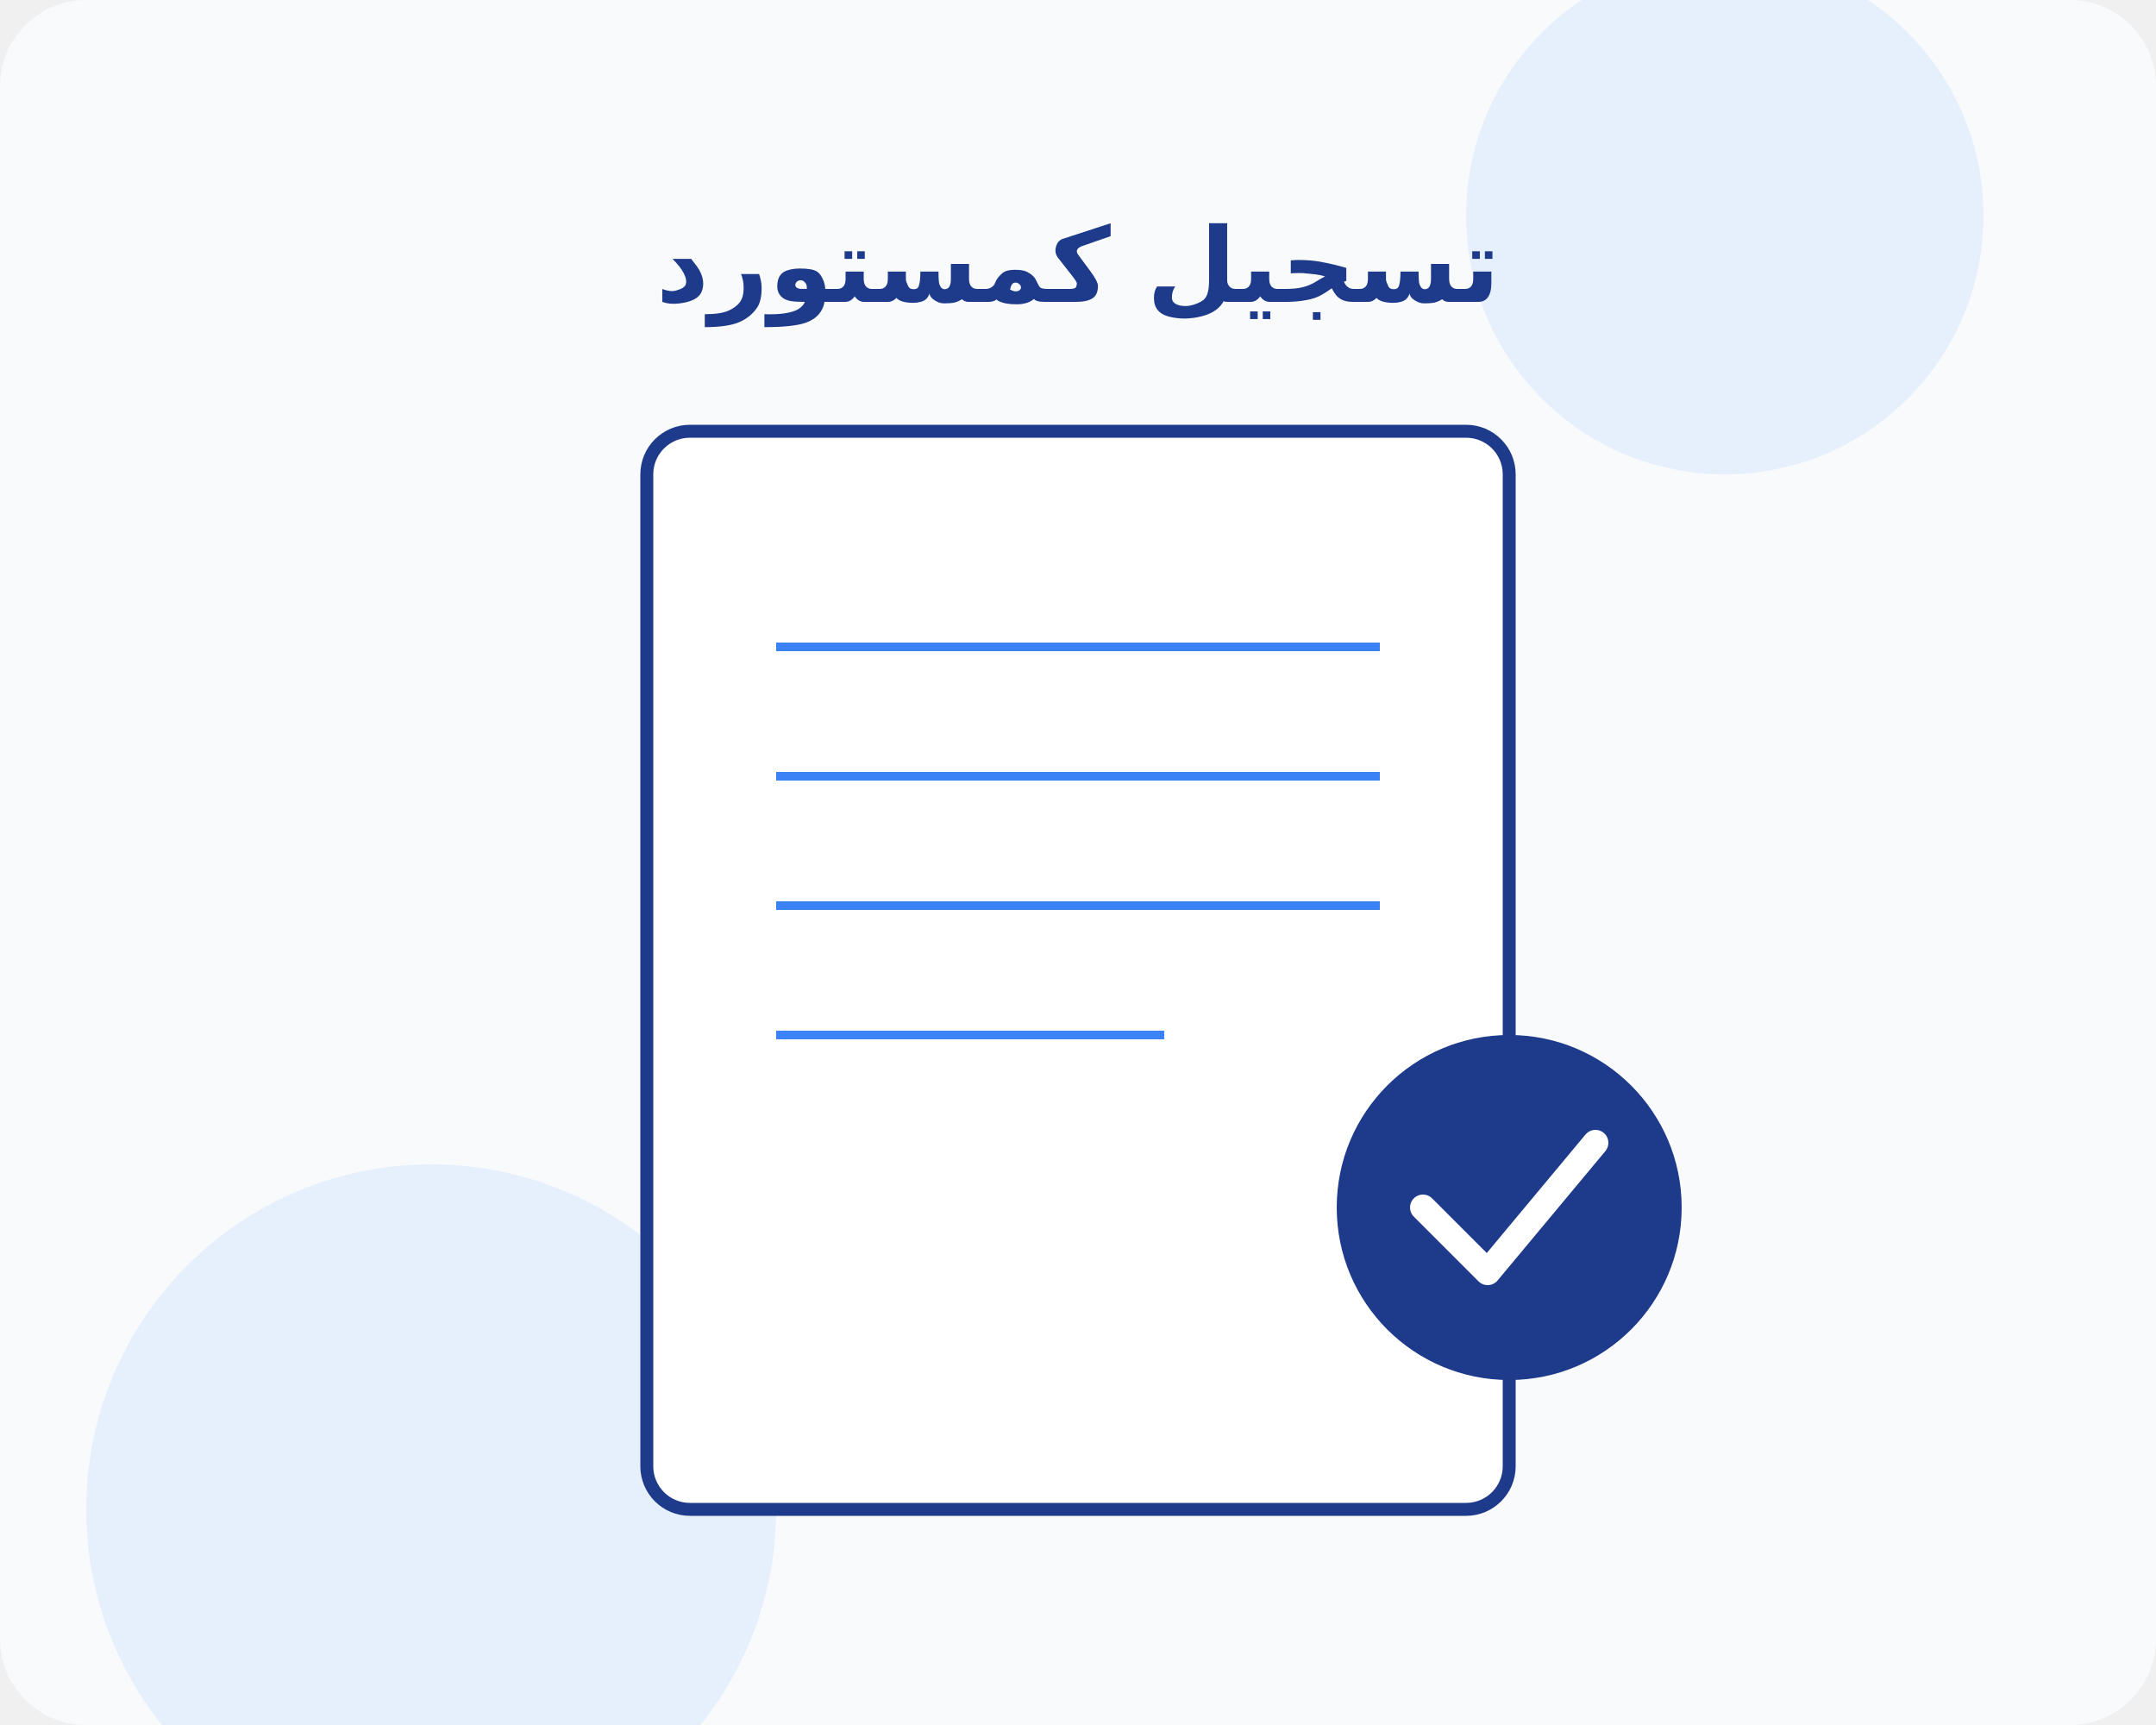
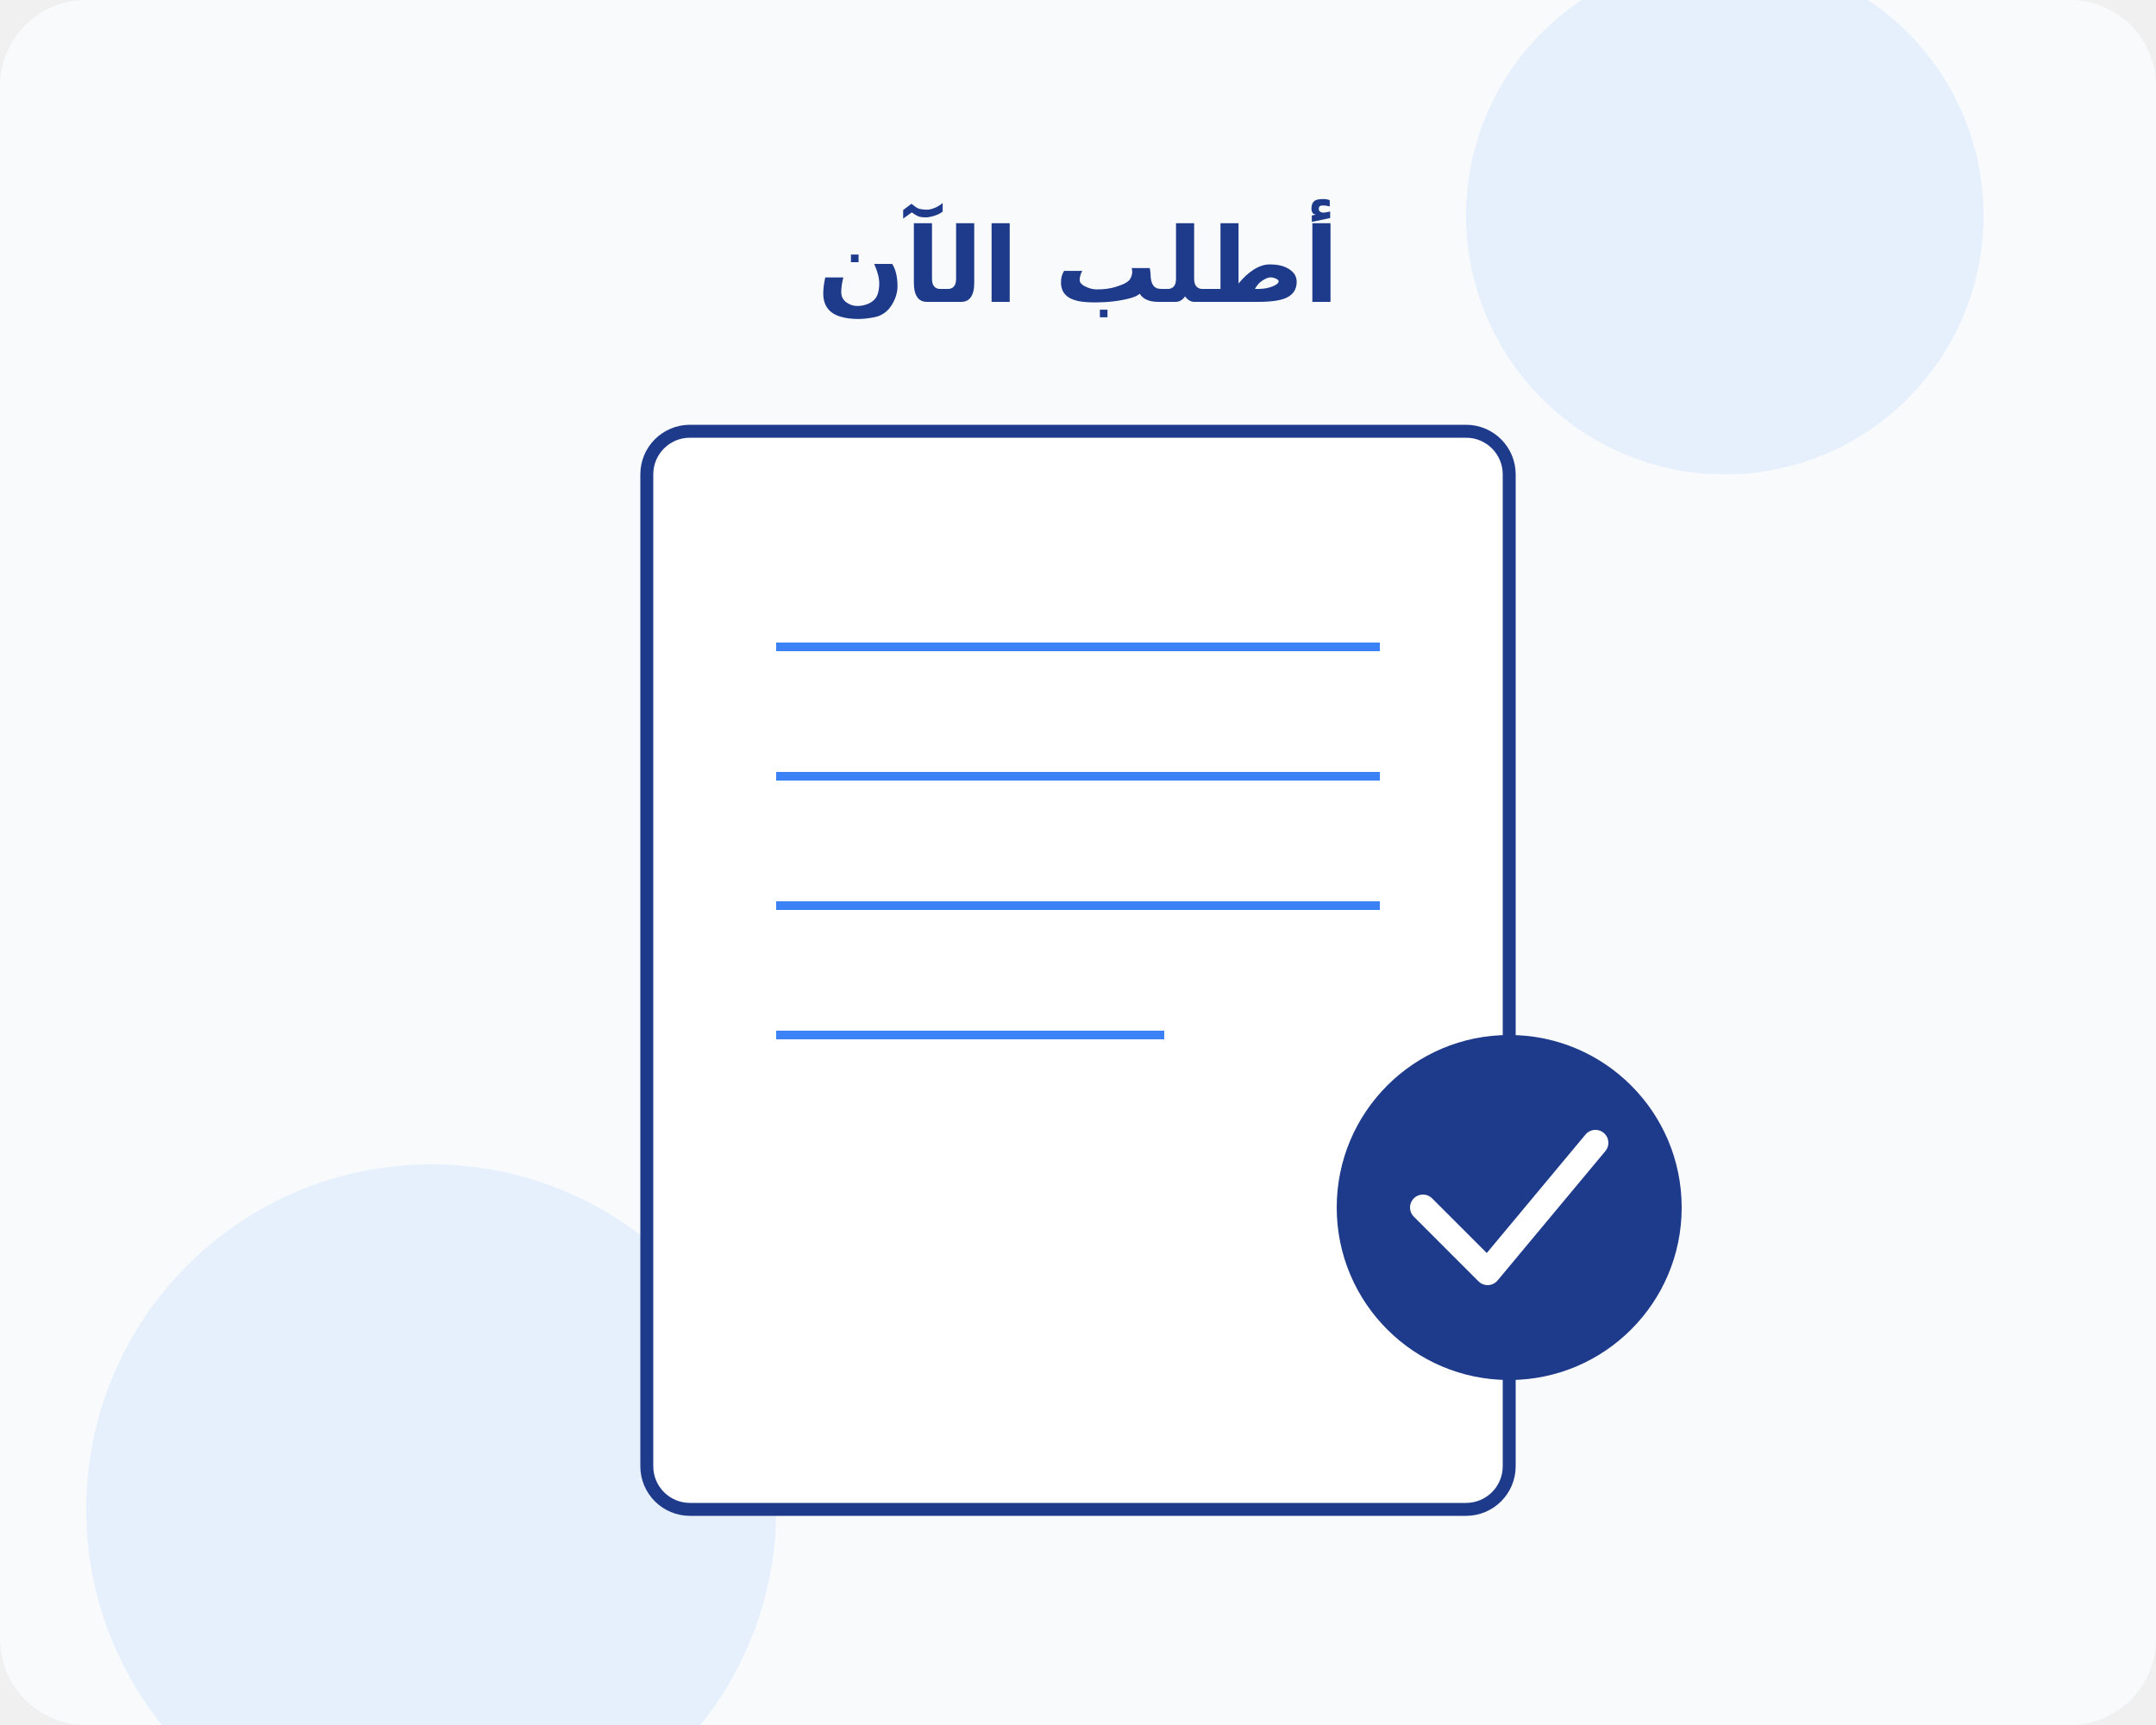
<svg xmlns="http://www.w3.org/2000/svg" width="500" height="400" viewBox="0 0 500 400">
  <rect width="500" height="400" fill="#f8fafc" rx="20" ry="20" />
  <circle cx="100" cy="350" r="80" fill="#dbeafe" opacity="0.6" />
  <circle cx="400" cy="50" r="60" fill="#dbeafe" opacity="0.6" />
  <rect x="150" y="100" width="200" height="250" rx="10" ry="10" fill="white" stroke="#1e3a8a" stroke-width="3" />
  <line x1="180" y1="150" x2="320" y2="150" stroke="#3b82f6" stroke-width="2" />
  <line x1="180" y1="180" x2="320" y2="180" stroke="#3b82f6" stroke-width="2" />
  <line x1="180" y1="210" x2="320" y2="210" stroke="#3b82f6" stroke-width="2" />
  <line x1="180" y1="240" x2="270" y2="240" stroke="#3b82f6" stroke-width="2" />
  <circle cx="350" cy="280" r="40" fill="#1e3a8a" />
  <path d="M330,280 L345,295 L370,265" stroke="white" stroke-width="6" fill="none" stroke-linecap="round" stroke-linejoin="round" />
-   <text x="250" y="70" font-family="Cairo, Arial" font-size="24" text-anchor="middle" fill="#1e3a8a" font-weight="bold">تسجيل كمستورد</text>
+   <text x="250" y="70" font-family="Cairo, Arial" font-size="24" text-anchor="middle" fill="#1e3a8a" font-weight="bold">أطلب الآن</text>
</svg>
